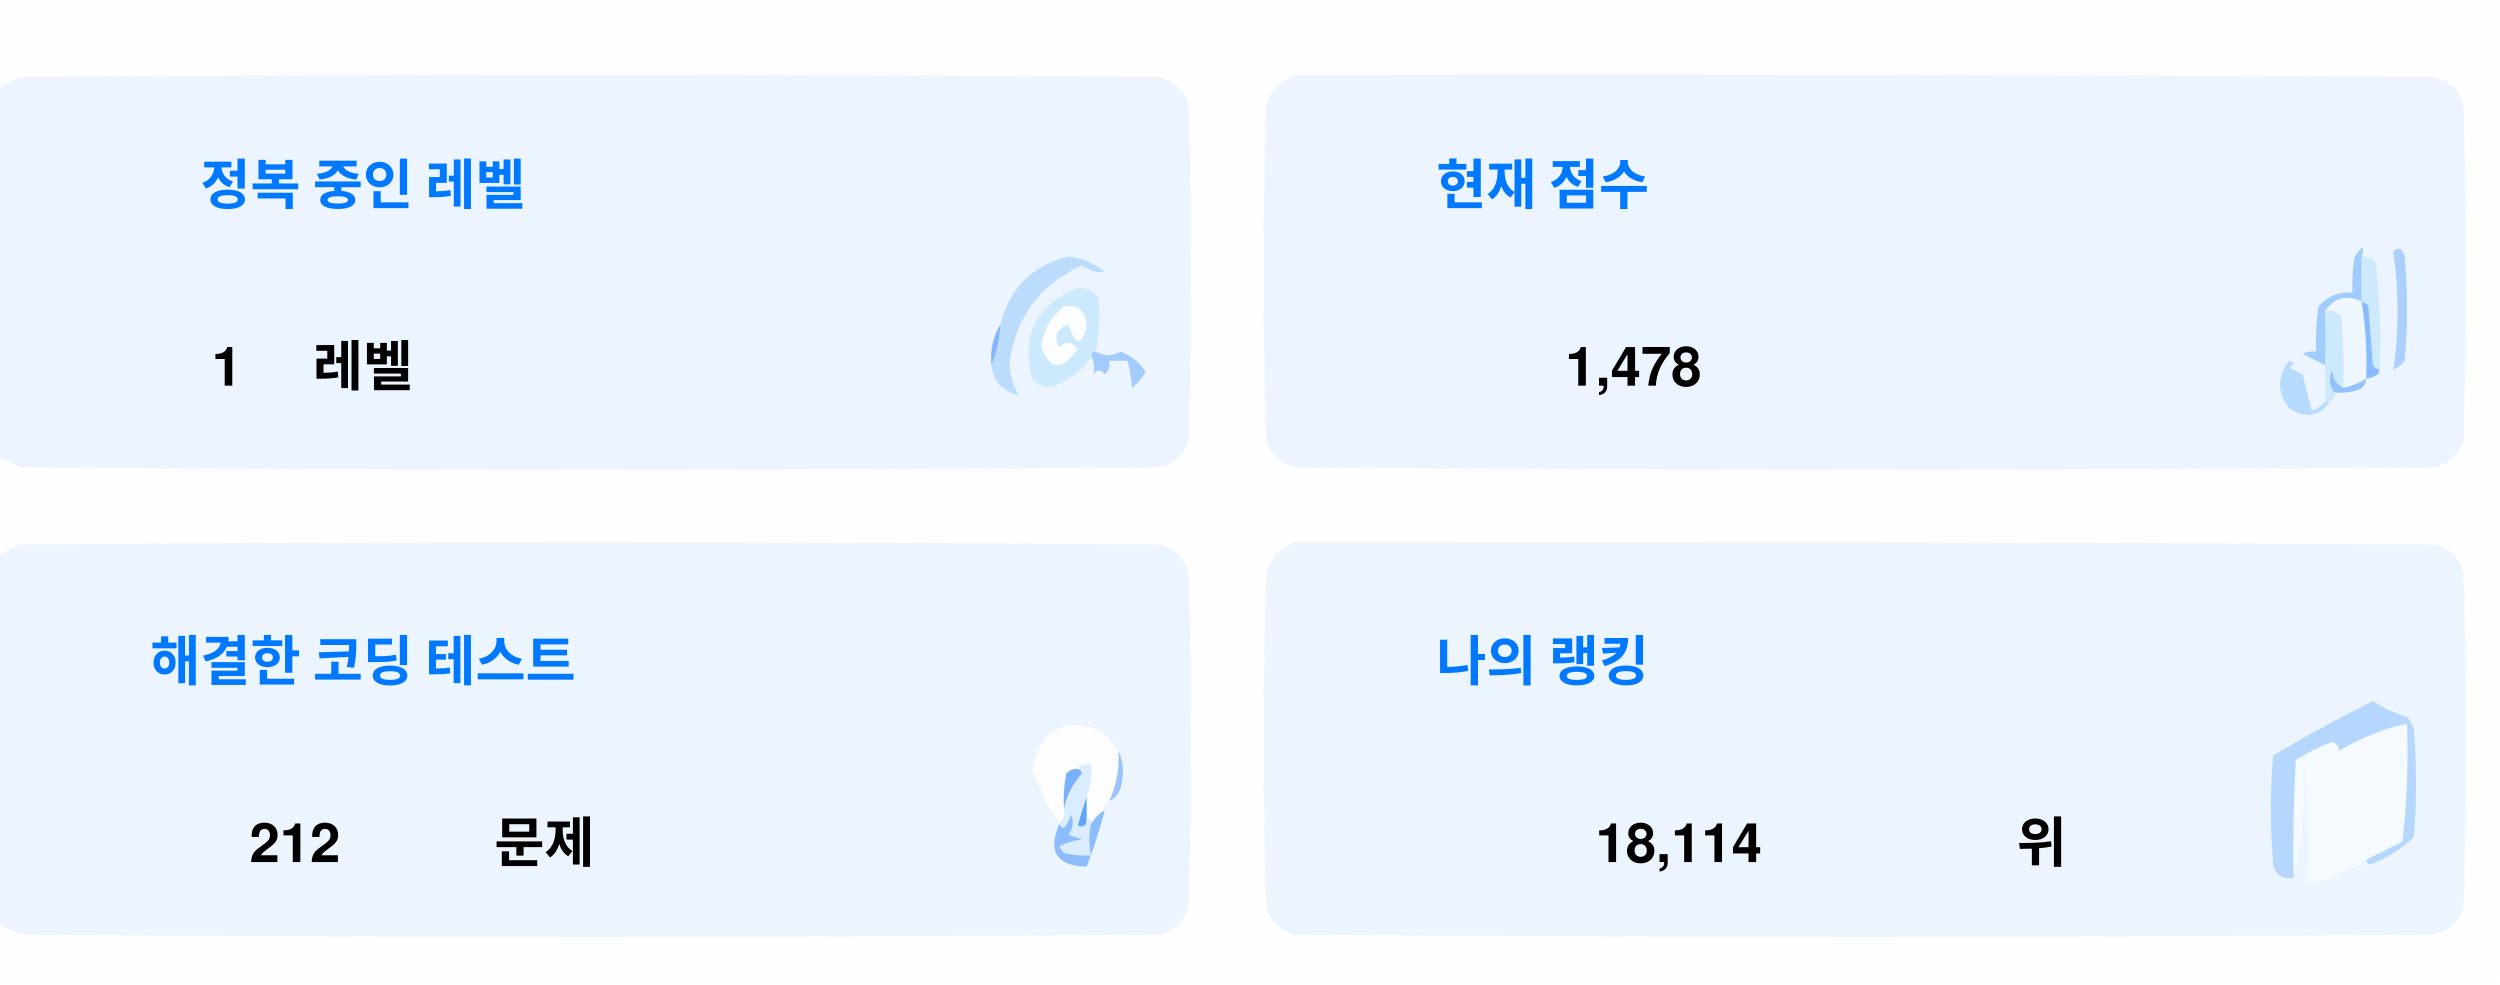
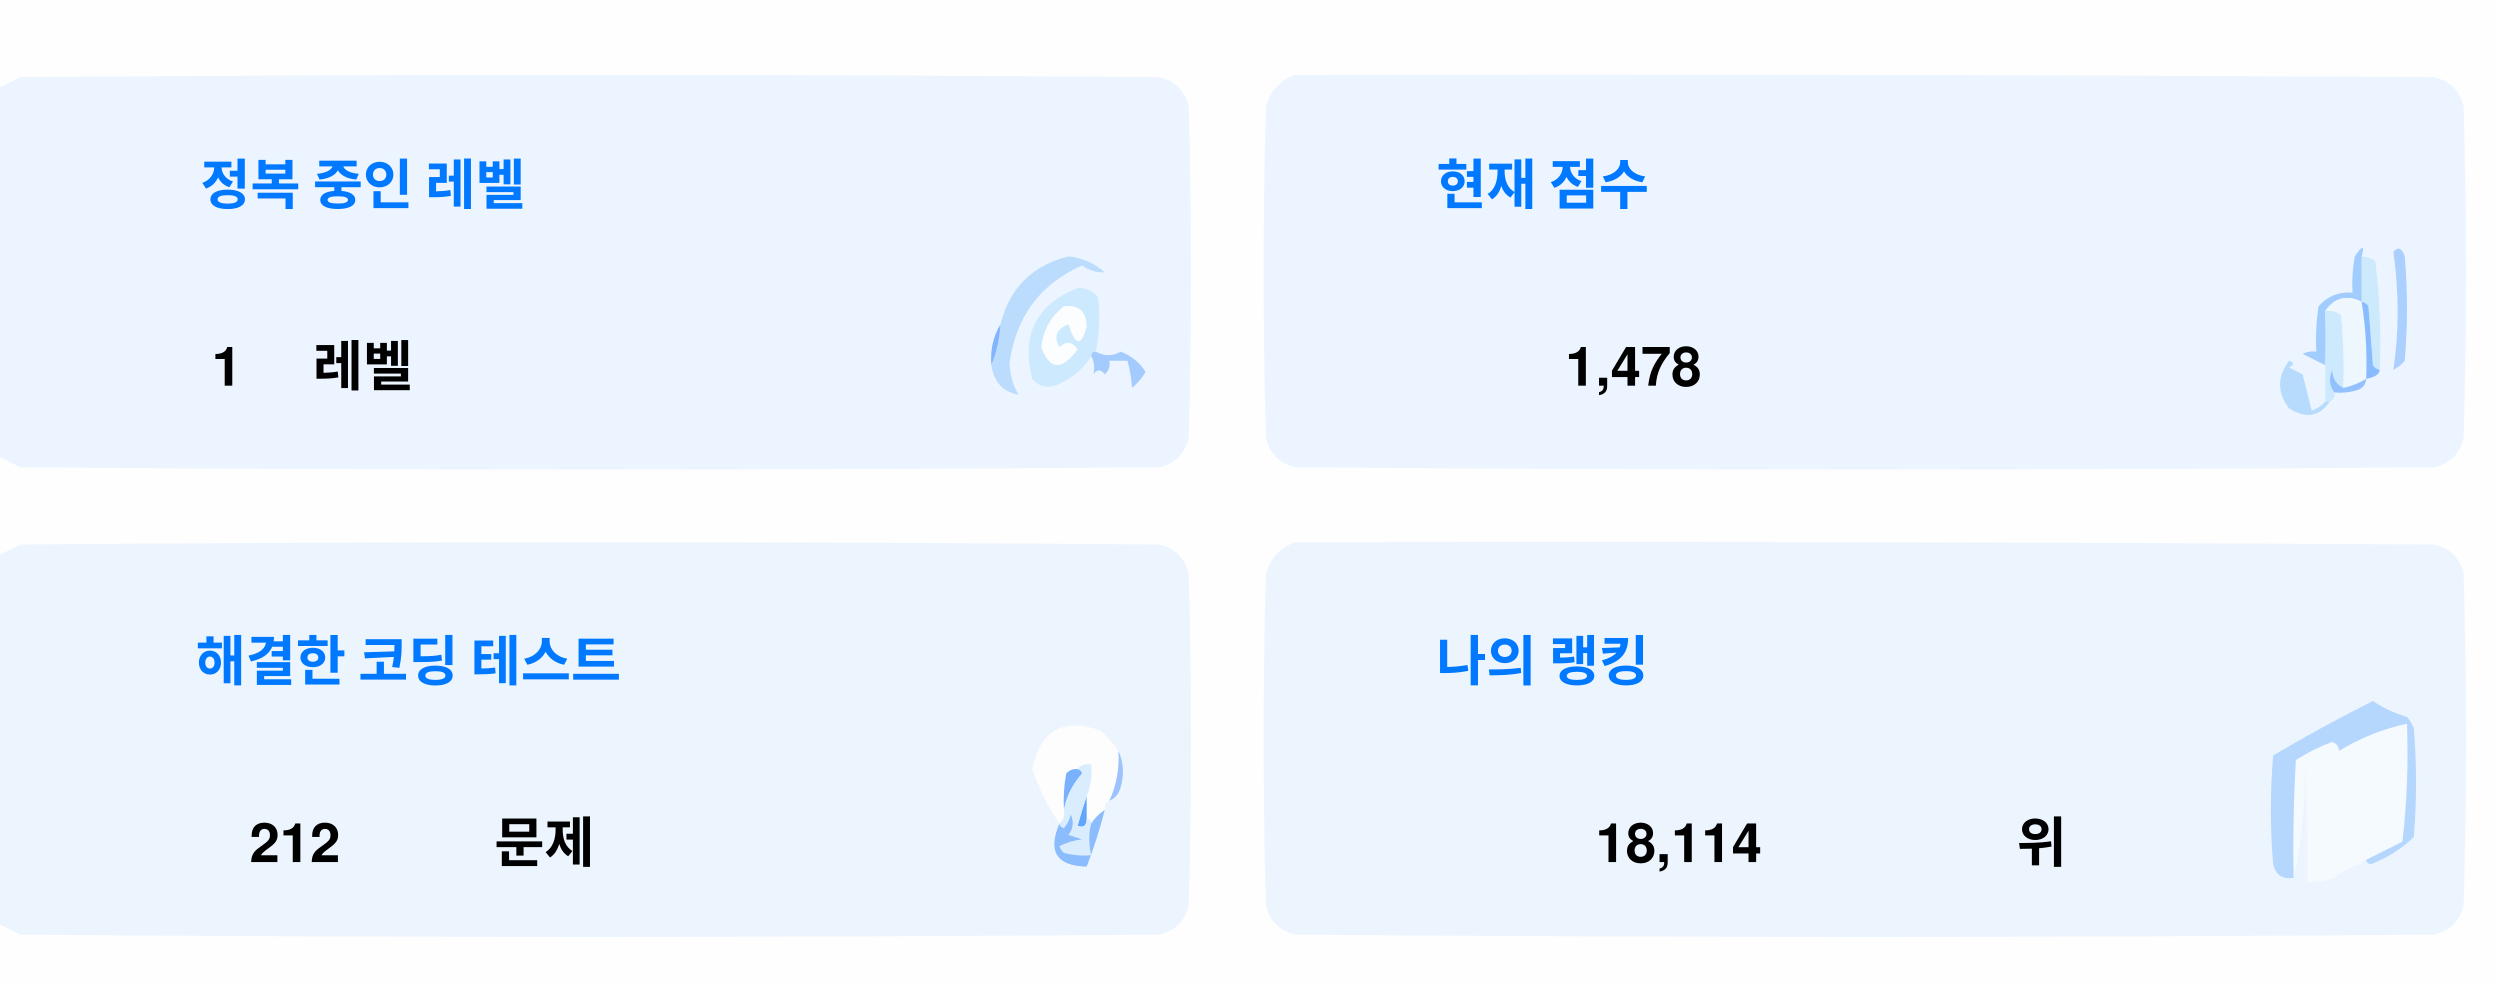
<svg xmlns="http://www.w3.org/2000/svg" version="1.1" width="551px" height="217px" style="shape-rendering:geometricPrecision; text-rendering:geometricPrecision; image-rendering:optimizeQuality; fill-rule:evenodd; clip-rule:evenodd">
  <style>
            .title {
                color: #0078ff;
                font-size: 1rem;
                line-height: 1.5rem;
                font-weight: bold;
                font-family: -apple-system,BlinkMacSystemFont,Segoe UI,Helvetica,Arial,sans-serif,Apple Color Emoji,Segoe UI Emoji;
            }
        
            .desc {
                color: #0078ff;
                font-size: 2.5rem;
                font-weight: bold;
                line-height: 1.5rem;
                font-family: -apple-system,BlinkMacSystemFont,Segoe UI,Helvetica,Arial,sans-serif,Apple Color Emoji,Segoe UI Emoji;
            }
        
            .desc-2 {
                color: #0078ff;
                font-size: 1rem;
                font-weight: bold;
                line-height: 1.5rem;
                font-family: -apple-system,BlinkMacSystemFont,Segoe UI,Helvetica,Arial,sans-serif,Apple Color Emoji,Segoe UI Emoji;
            }
        
            .text, .desc {
                animation: twinkling 4s ease-in-out infinite;
            }
        
            @keyframes twinkling {
                40% { opacity: 1; }
                50% { opacity: 0.5; }
                60% { opacity: 1; }
                70% { opacity: 0.5; }
                80% { opacity: 1; }
            };
        </style>
  <g>
    <path style="opacity:1" fill="#fefefe" d="M -0.5,-0.5 C 183.167,-0.5 366.833,-0.5 550.5,-0.5C 550.5,71.833 550.5,144.167 550.5,216.5C 366.833,216.5 183.167,216.5 -0.5,216.5C -0.5,212.167 -0.5,207.833 -0.5,203.5C 1.14,204.32 2.807,205.153 4.5,206C 88.167,206.667 171.833,206.667 255.5,206C 259,205.167 261.167,203 262,199.5C 262.667,175.167 262.667,150.833 262,126.5C 261.167,123 259,120.833 255.5,120C 171.833,119.333 88.167,119.333 4.5,120C 2.807,120.847 1.14,121.68 -0.5,122.5C -0.5,115.167 -0.5,107.833 -0.5,100.5C 1.14,101.32 2.807,102.153 4.5,103C 88.167,103.667 171.833,103.667 255.5,103C 259,102.167 261.167,100 262,96.5C 262.667,72.167 262.667,47.833 262,23.5C 261.167,20 259,17.833 255.5,17C 171.833,16.333 88.167,16.333 4.5,17C 2.807,17.847 1.14,18.68 -0.5,19.5C -0.5,12.833 -0.5,6.167 -0.5,-0.5 Z" />
  </g>
  <g>
    <path style="opacity:1" fill="#ecf5ff" d="M -0.5,100.5 C -0.5,73.5 -0.5,46.5 -0.5,19.5C 1.14,18.68 2.807,17.847 4.5,17C 88.167,16.333 171.833,16.333 255.5,17C 259,17.833 261.167,20 262,23.5C 262.667,47.833 262.667,72.167 262,96.5C 261.167,100 259,102.167 255.5,103C 171.833,103.667 88.167,103.667 4.5,103C 2.807,102.153 1.14,101.32 -0.5,100.5 Z" />
  </g>
  <g>
    <path style="opacity:1" fill="#bbdcfd" d="M 218.5,80.5 C 219.657,77.727 220.324,74.727 220.5,71.5C 222.49,63.51 227.49,58.51 235.5,56.5C 238.528,56.847 241.194,58.014 243.5,60C 241.744,60.141 240.078,59.641 238.5,58.5C 229.247,62.607 223.914,69.773 222.5,80C 222.565,82.526 223.232,84.859 224.5,87C 221.07,86.397 219.07,84.231 218.5,80.5 Z" />
  </g>
  <g>
    <path style="opacity:1" fill="#cde9fd" d="M 241.5,77.5 C 240.833,77.5 240.5,77.833 240.5,78.5C 238.628,81.529 235.961,83.695 232.5,85C 230.536,85.624 228.869,85.124 227.5,83.5C 225.021,73.791 228.354,67.124 237.5,63.5C 239.374,63.39 240.874,64.056 242,65.5C 242.497,69.524 242.331,73.524 241.5,77.5 Z" />
  </g>
  <g>
    <path style="opacity:1" fill="#fcfdfe" d="M 234.5,67.5 C 237.826,67.162 239.493,68.662 239.5,72C 238.334,76.434 237,76.267 235.5,71.5C 232.832,72.515 232.166,74.182 233.5,76.5C 235.017,75.089 236.351,75.256 237.5,77C 234.006,81.771 231.34,81.605 229.5,76.5C 229.904,72.771 231.571,69.771 234.5,67.5 Z" />
  </g>
  <g>
    <path style="opacity:1" fill="#82b5fe" d="M 220.5,71.5 C 220.324,74.727 219.657,77.727 218.5,80.5C 218.215,77.171 218.882,74.171 220.5,71.5 Z" />
  </g>
  <g>
    <path style="opacity:1" fill="#a3cbfe" d="M 240.5,78.5 C 240.5,77.833 240.833,77.5 241.5,77.5C 243.391,78.536 245.224,78.536 247,77.5C 249.391,78.429 251.225,79.929 252.5,82C 251.681,83.319 250.681,84.486 249.5,85.5C 249.409,83.777 249.075,81.777 248.5,79.5C 247.167,79.5 245.833,79.5 244.5,79.5C 244.719,80.675 244.386,81.675 243.5,82.5C 242.575,81.359 241.741,81.359 241,82.5C 241.331,80.981 241.164,79.648 240.5,78.5 Z" />
  </g>
  <g>
    <path style="opacity:1" fill="#ecf5ff" d="M 285.5,16.5 C 369.167,16.333 452.834,16.5 536.5,17C 540,17.833 542.167,20 543,23.5C 543.667,47.833 543.667,72.167 543,96.5C 542.167,100 540,102.167 536.5,103C 452.833,103.667 369.167,103.667 285.5,103C 282,102.167 279.833,100 279,96.5C 278.333,72.167 278.333,47.833 279,23.5C 280.018,19.985 282.185,17.652 285.5,16.5 Z" />
  </g>
  <g>
    <path style="opacity:1" fill="#cdeafd" d="M 520.5,56.5 C 521.583,56.539 522.583,56.873 523.5,57.5C 524.498,65.472 524.831,73.472 524.5,81.5C 523.883,81.389 523.383,81.056 523,80.5C 522.667,76.167 522.333,71.833 522,67.5C 521.617,66.944 521.117,66.611 520.5,66.5C 520.5,63.167 520.5,59.833 520.5,56.5 Z" />
  </g>
  <g>
    <path style="opacity:1" fill="#abcfff" d="M 527.5,55.5 C 528.566,54.308 529.399,54.641 530,56.5C 530.667,64.167 530.667,71.833 530,79.5C 529.311,80.357 528.478,81.023 527.5,81.5C 528.758,73.08 528.758,64.414 527.5,55.5 Z" />
  </g>
  <g>
    <path style="opacity:1" fill="#a1ccfe" d="M 520.5,56.5 C 520.5,59.833 520.5,63.167 520.5,66.5C 517.238,64.922 514.572,65.589 512.5,68.5C 512.617,72.81 512.617,76.81 512.5,80.5C 510.86,79.68 509.193,78.847 507.5,78C 508.448,77.517 509.448,77.35 510.5,77.5C 510.335,74.15 510.502,70.817 511,67.5C 512.995,65.253 515.495,64.253 518.5,64.5C 518.336,61.813 518.503,59.146 519,56.5C 520.731,53.969 521.231,53.969 520.5,56.5 Z" />
  </g>
  <g>
    <path style="opacity:1" fill="#cde9fd" d="M 512.5,68.5 C 513.822,68.33 514.989,68.663 516,69.5C 516.499,74.823 516.666,80.156 516.5,85.5C 514.955,84.77 514.122,83.437 514,81.5C 513.22,83.387 513.387,85.054 514.5,86.5C 514.672,87.492 514.338,88.158 513.5,88.5C 513.167,88.5 512.833,88.5 512.5,88.5C 512.5,85.833 512.5,83.167 512.5,80.5C 512.617,76.81 512.617,72.81 512.5,68.5 Z" />
  </g>
  <g>
    <path style="opacity:1" fill="#eef6fe" d="M 520.5,66.5 C 521.407,72.106 521.74,77.773 521.5,83.5C 519.95,84.441 518.284,85.108 516.5,85.5C 516.666,80.156 516.499,74.823 516,69.5C 514.989,68.663 513.822,68.33 512.5,68.5C 514.572,65.589 517.238,64.922 520.5,66.5 Z" />
  </g>
  <g>
    <path style="opacity:1" fill="#88bcff" d="M 520.5,66.5 C 521.117,66.611 521.617,66.944 522,67.5C 522.333,71.833 522.667,76.167 523,80.5C 523.383,81.056 523.883,81.389 524.5,81.5C 524.445,82.469 523.445,83.136 521.5,83.5C 521.74,77.773 521.407,72.106 520.5,66.5 Z" />
  </g>
  <g>
    <path style="opacity:1" fill="#b7dbfd" d="M 512.5,88.5 C 512.833,88.5 513.167,88.5 513.5,88.5C 511.199,91.857 508.199,92.357 504.5,90C 501.872,86.535 501.872,83.035 504.5,79.5C 505.696,79.846 505.696,80.346 504.5,81C 505.5,81.5 506.5,82 507.5,82.5C 508.167,85.167 508.833,87.833 509.5,90.5C 510.739,90.058 511.739,89.391 512.5,88.5 Z" />
  </g>
  <g>
    <path style="opacity:1" fill="#92c1fe" d="M 516.5,85.5 C 518.284,85.108 519.95,84.441 521.5,83.5C 521.423,84.75 520.756,85.583 519.5,86C 517.866,86.493 516.199,86.66 514.5,86.5C 513.387,85.054 513.22,83.387 514,81.5C 514.122,83.437 514.955,84.77 516.5,85.5 Z" />
  </g>
  <g>
    <path style="opacity:1" fill="#ecf5fe" d="M -0.5,203.5 C -0.5,176.5 -0.5,149.5 -0.5,122.5C 1.14,121.68 2.807,120.847 4.5,120C 88.167,119.333 171.833,119.333 255.5,120C 259,120.833 261.167,123 262,126.5C 262.667,150.833 262.667,175.167 262,199.5C 261.167,203 259,205.167 255.5,206C 171.833,206.667 88.167,206.667 4.5,206C 2.807,205.153 1.14,204.32 -0.5,203.5 Z" />
  </g>
  <g>
    <path style="opacity:1" fill="#fdfdfe" d="M 246.5,165.5 C 246.758,169.367 246.092,173.034 244.5,176.5C 243.662,176.842 243.328,177.508 243.5,178.5C 242.272,179.306 241.272,180.306 240.5,181.5C 240.5,180.833 240.167,180.5 239.5,180.5C 239.5,178.833 239.5,177.167 239.5,175.5C 240.369,173.283 240.702,170.95 240.5,168.5C 239.209,168.263 238.209,168.596 237.5,169.5C 236.504,169.414 235.671,169.748 235,170.5C 234.503,173.146 234.336,175.813 234.5,178.5C 234.737,179.791 234.404,180.791 233.5,181.5C 230.986,177.806 228.986,173.806 227.5,169.5C 229.309,160.957 234.309,158.124 242.5,161C 244.07,162.397 245.404,163.897 246.5,165.5 Z" />
  </g>
  <g>
    <path style="opacity:1" fill="#c3e5fe" d="M 517.5,168.5 C 520.317,168.801 520.984,170.134 519.5,172.5C 521.439,174.122 521.772,175.956 520.5,178C 518.167,179.167 515.833,180.333 513.5,181.5C 513.167,181.167 512.833,180.833 512.5,180.5C 514.414,176.515 516.081,172.515 517.5,168.5 Z" />
  </g>
  <g>
    <path style="opacity:1" fill="#7ab1fc" d="M 237.5,169.5 C 238.043,169.56 238.376,169.893 238.5,170.5C 236.395,172.836 235.062,175.503 234.5,178.5C 234.336,175.813 234.503,173.146 235,170.5C 235.671,169.748 236.504,169.414 237.5,169.5 Z" />
  </g>
  <g>
    <path style="opacity:1" fill="#afd3ff" d="M 514.5,193.5 C 513.378,194.947 511.878,195.947 510,196.5C 508.348,195.601 506.848,194.601 505.5,193.5C 507.308,185.56 508.141,177.227 508,168.5C 508.5,177.16 508.666,185.827 508.5,194.5C 510.565,194.483 512.565,194.15 514.5,193.5 Z" />
  </g>
  <g>
    <path style="opacity:1" fill="#9cc3fd" d="M 246.5,165.5 C 247.634,167.966 247.801,170.633 247,173.5C 246.623,174.942 245.79,175.942 244.5,176.5C 246.092,173.034 246.758,169.367 246.5,165.5 Z" />
  </g>
  <g>
    <path style="opacity:1" fill="#62a6fc" d="M 239.5,175.5 C 239.5,177.167 239.5,178.833 239.5,180.5C 239.483,182.028 238.816,182.528 237.5,182C 238.117,179.723 238.784,177.556 239.5,175.5 Z" />
  </g>
  <g>
    <path style="opacity:1" fill="#daedfe" d="M 237.5,169.5 C 238.209,168.596 239.209,168.263 240.5,168.5C 240.702,170.95 240.369,173.283 239.5,175.5C 238.784,177.556 238.117,179.723 237.5,182C 238.816,182.528 239.483,182.028 239.5,180.5C 240.167,180.5 240.5,180.833 240.5,181.5C 239.918,183.669 239.918,186.002 240.5,188.5C 238.473,188.662 236.473,188.495 234.5,188C 234.043,187.586 233.709,187.086 233.5,186.5C 235.078,185.702 236.744,185.202 238.5,185C 237.5,184.667 236.5,184.333 235.5,184C 236.554,182.612 236.72,181.112 236,179.5C 235.751,180.624 235.251,181.624 234.5,182.5C 233.893,182.376 233.56,182.043 233.5,181.5C 234.404,180.791 234.737,179.791 234.5,178.5C 235.062,175.503 236.395,172.836 238.5,170.5C 238.376,169.893 238.043,169.56 237.5,169.5 Z" />
  </g>
  <g>
    <path style="opacity:1" fill="#8bbcfd" d="M 243.5,178.5 C 242.395,182.803 241.062,186.969 239.5,191C 232.857,190.847 230.857,187.68 233.5,181.5C 233.56,182.043 233.893,182.376 234.5,182.5C 235.251,181.624 235.751,180.624 236,179.5C 236.72,181.112 236.554,182.612 235.5,184C 236.5,184.333 237.5,184.667 238.5,185C 236.744,185.202 235.078,185.702 233.5,186.5C 233.709,187.086 234.043,187.586 234.5,188C 236.473,188.495 238.473,188.662 240.5,188.5C 239.918,186.002 239.918,183.669 240.5,181.5C 241.272,180.306 242.272,179.306 243.5,178.5 Z" />
  </g>
  <g>
    <path style="opacity:1" fill="#a4c8ff" d="M 520.5,190.5 C 519.089,192.539 517.089,193.539 514.5,193.5C 516.181,191.992 518.181,190.992 520.5,190.5 Z" />
  </g>
  <g>
    <path style="opacity:1" fill="#ecf5fe" d="M 285.5,119.5 C 369.167,119.333 452.834,119.5 536.5,120C 540,120.833 542.167,123 543,126.5C 543.667,150.833 543.667,175.167 543,199.5C 542.167,203 540,205.167 536.5,206C 452.833,206.667 369.167,206.667 285.5,206C 282,205.167 279.833,203 279,199.5C 278.333,175.167 278.333,150.833 279,126.5C 280.018,122.985 282.185,120.652 285.5,119.5 Z" />
  </g>
  <g>
    <path style="opacity:1" fill="#f5faff" d="M 521.5,189.5 C 520.833,189.5 520.5,189.833 520.5,190.5C 518.181,190.992 516.181,191.992 514.5,193.5C 512.565,194.15 510.565,194.483 508.5,194.5C 508.666,185.827 508.5,177.16 508,168.5C 508.141,177.227 507.308,185.56 505.5,193.5C 505.334,184.827 505.5,176.16 506,167.5C 508.527,165.903 511.194,164.57 514,163.5C 515.011,163.892 515.511,164.559 515.5,165.5C 520.21,162.641 525.21,160.641 530.5,159.5C 530.831,168.192 530.498,176.859 529.5,185.5C 526.807,186.847 524.14,188.18 521.5,189.5 Z" />
  </g>
  <g>
    <path style="opacity:1" fill="#b6d7fd" d="M 521.5,189.5 C 524.14,188.18 526.807,186.847 529.5,185.5C 530.498,176.859 530.831,168.192 530.5,159.5C 525.21,160.641 520.21,162.641 515.5,165.5C 515.511,164.559 515.011,163.892 514,163.5C 511.194,164.57 508.527,165.903 506,167.5C 505.5,176.16 505.334,184.827 505.5,193.5C 503.089,193.863 501.589,192.863 501,190.5C 500.333,182.5 500.333,174.5 501,166.5C 508.173,162.246 515.507,158.246 523,154.5C 525.304,156.068 527.804,157.235 530.5,158C 531.126,158.75 531.626,159.584 532,160.5C 532.667,168.5 532.667,176.5 532,184.5C 529.292,187.111 526.125,189.111 522.5,190.5C 521.893,190.376 521.56,190.043 521.5,189.5 Z" />
  </g>
  <text text-anchor="middle" x="80" y="45" class="title" style="fill:#0078ff;" stroke="#none" stroke-width="1">정복 중인 레벨</text>
  <text text-anchor="middle" x="50" y="85" class="desc" stroke="#none" stroke-width="1">1</text>
  <text text-anchor="middle" x="80" y="85" class="desc-2" stroke="#none" stroke-width="1">레벨</text>
  <text text-anchor="middle" x="340" y="45" class="title" style="fill:#0078ff;" stroke="#none" stroke-width="1">현재 점수</text>
  <text text-anchor="middle" x="360" y="85" class="desc" stroke="#none" stroke-width="1">1,478</text>
-   <text text-anchor="middle" x="80" y="150" class="title" style="fill:#0078ff;" stroke="#none" stroke-width="1">해결한 코딩 테스트</text>
+   <text text-anchor="middle" x="90" y="150" class="title" style="fill:#0078ff;" stroke="#none" stroke-width="1">해결한 코딩 테스트</text>
  <text text-anchor="middle" x="65" y="190" class="desc" stroke="#none" stroke-width="1">212</text>
  <text text-anchor="middle" x="120" y="190" class="desc-2" stroke="#none" stroke-width="1">문제</text>
  <text text-anchor="middle" x="340" y="150" class="title" style="fill:#0078ff;" stroke="#none" stroke-width="1">나의 랭킹</text>
  <text text-anchor="middle" x="370" y="190" class="desc" stroke="#none" stroke-width="1">18,114</text>
  <text text-anchor="middle" x="450" y="190" class="desc-2" stroke="#none" stroke-width="1">위</text>
</svg>
